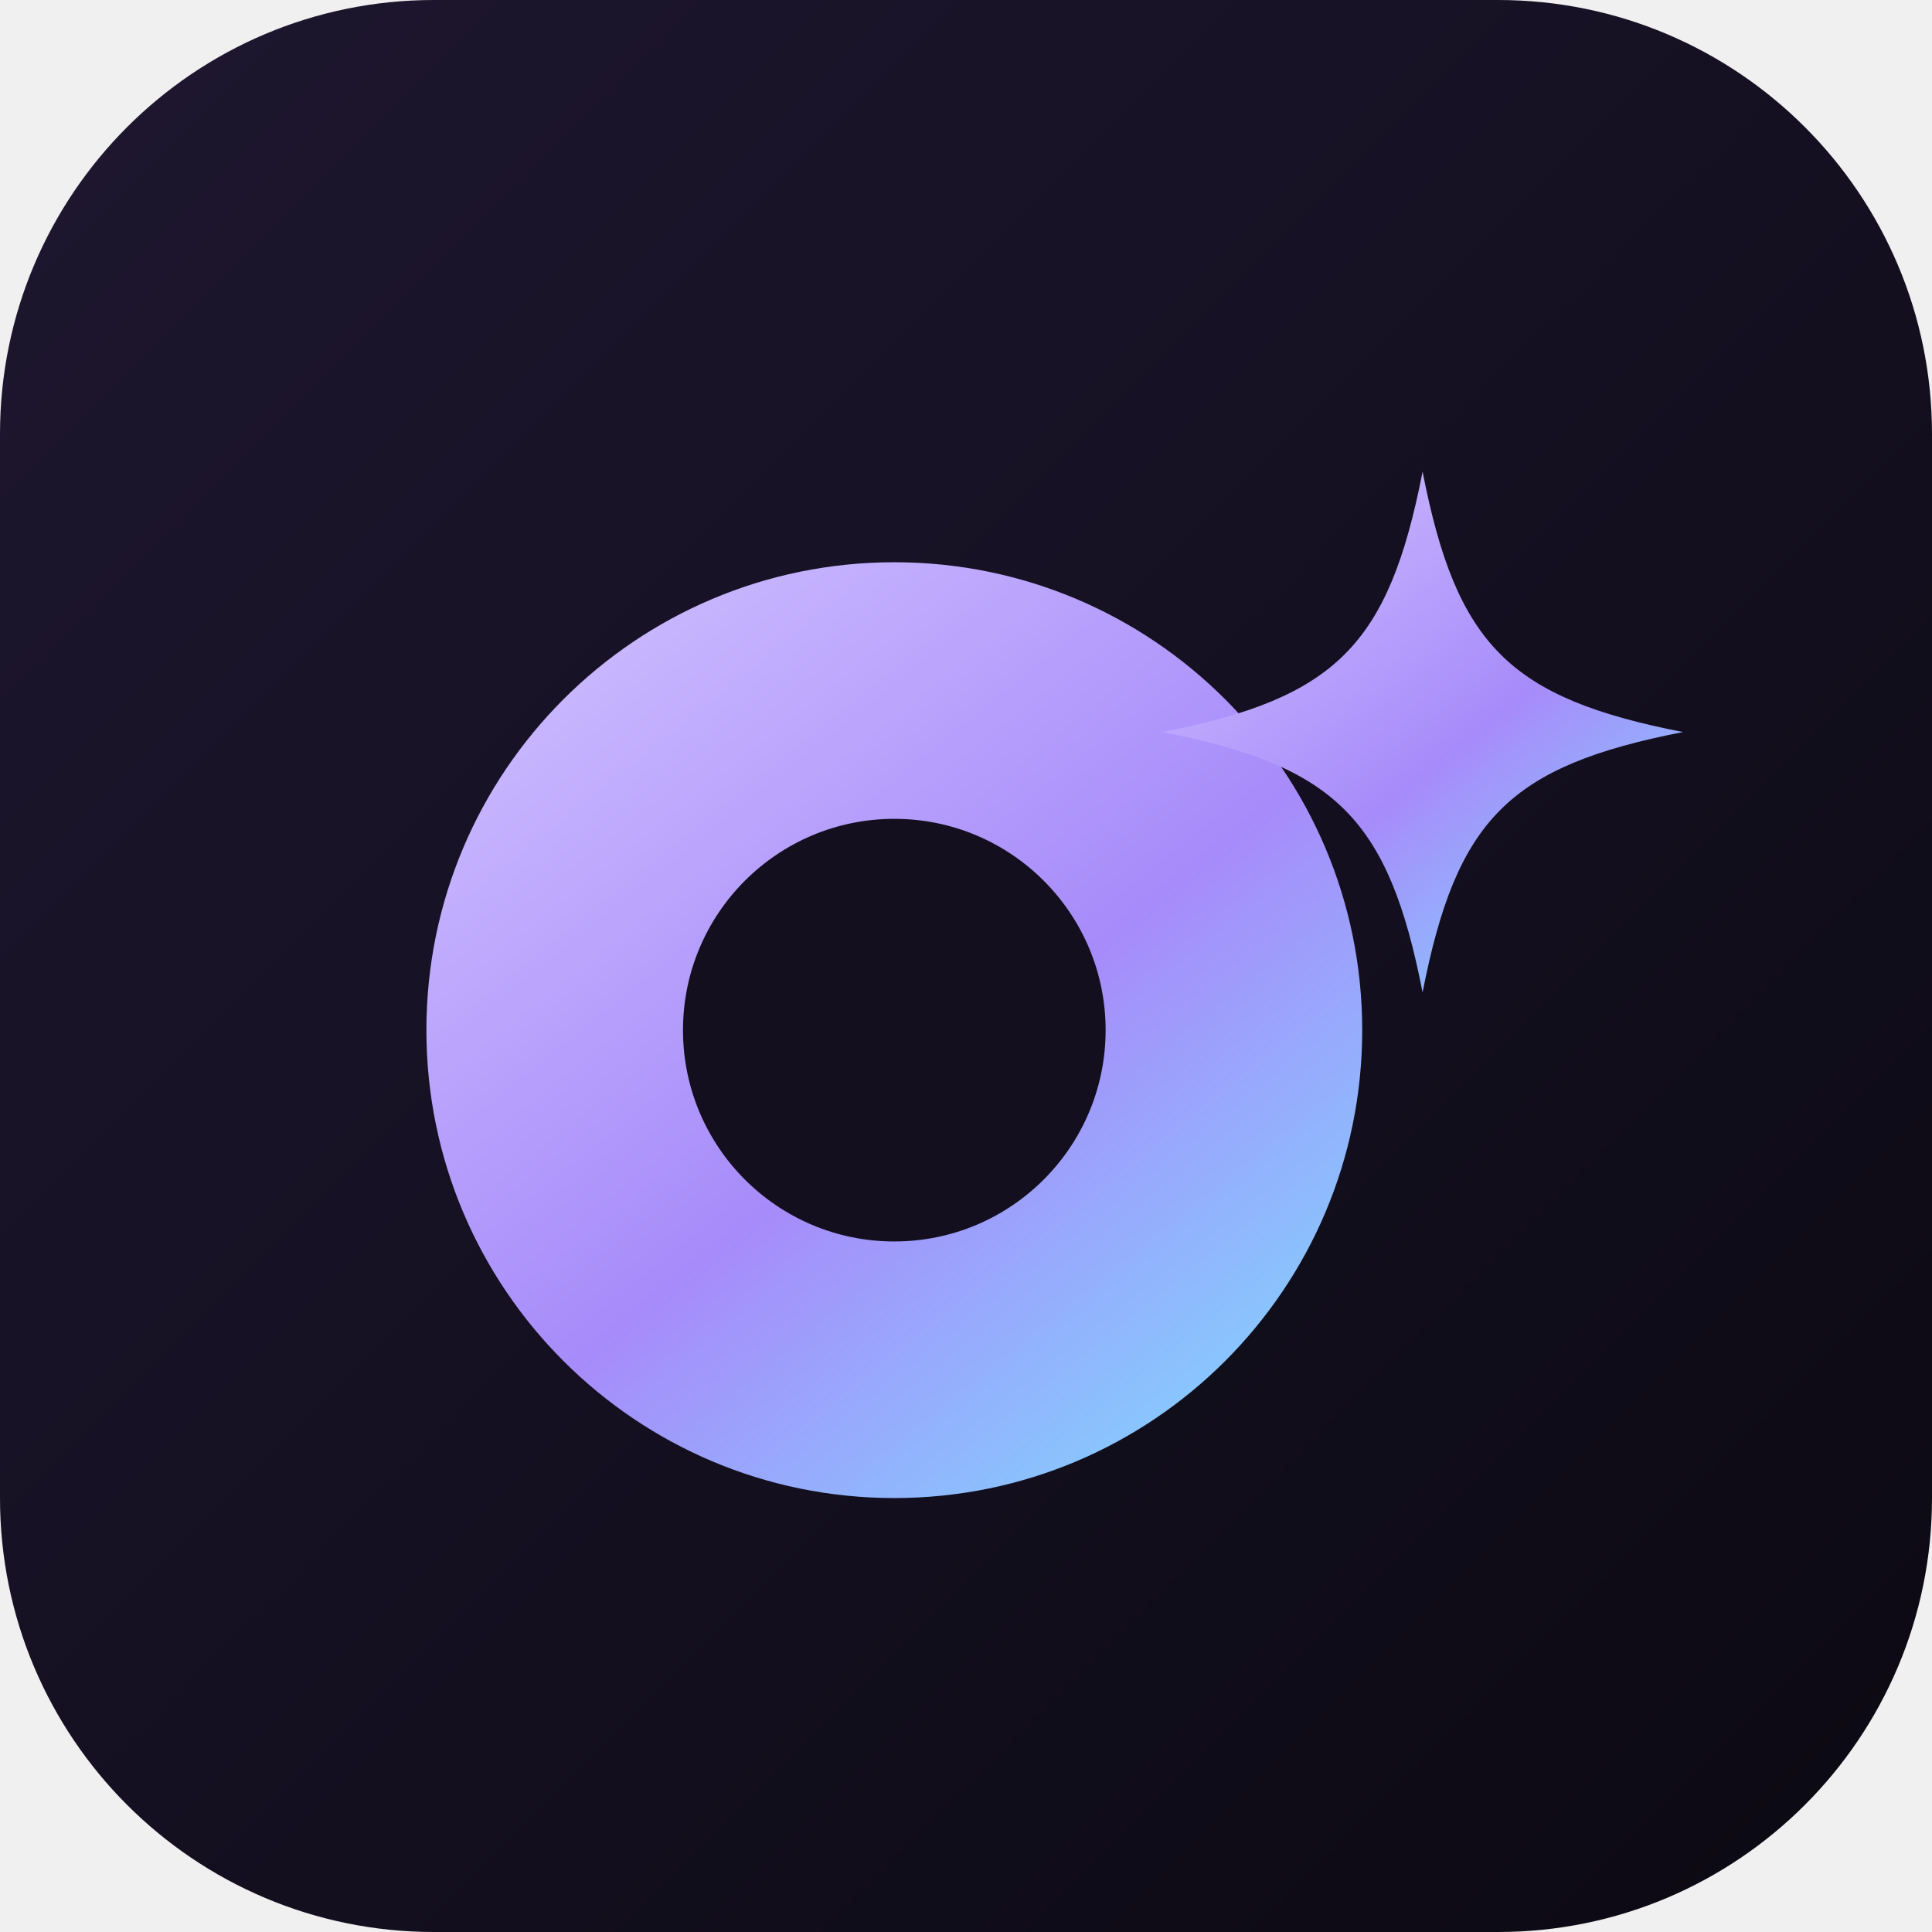
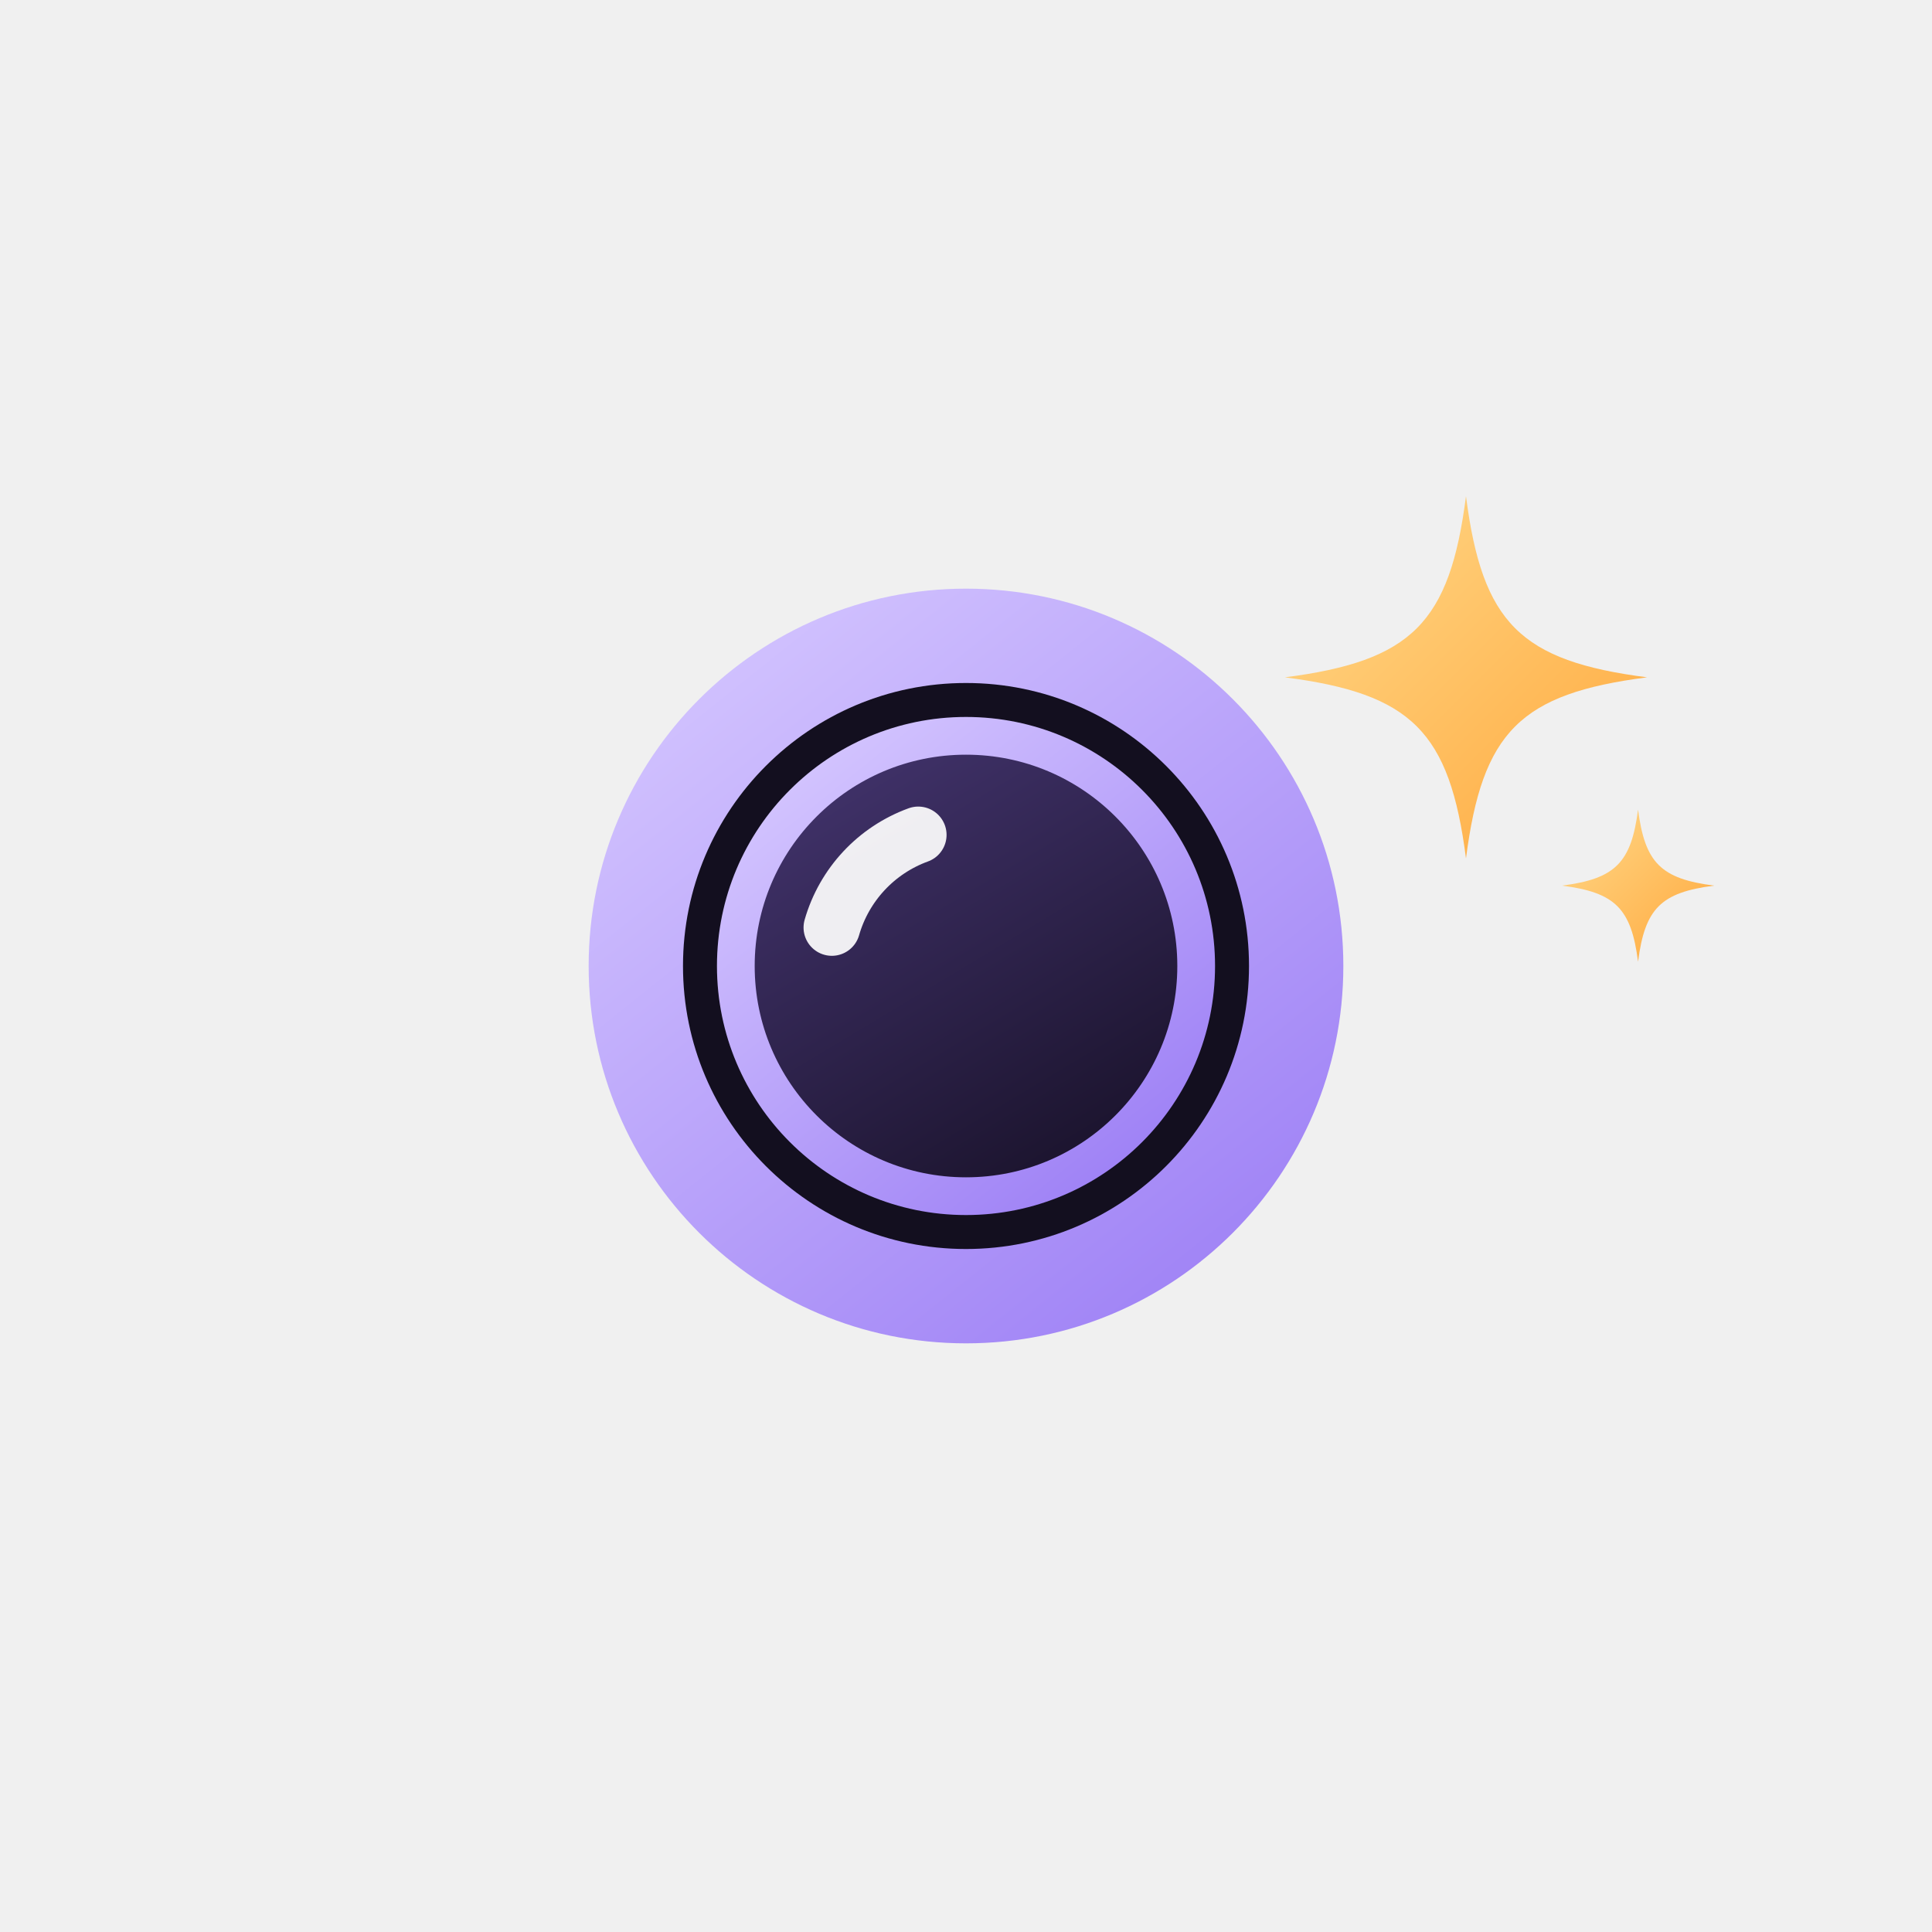
<svg xmlns="http://www.w3.org/2000/svg" viewBox="0 0 1024 1024">
  <defs>
-     <linearGradient id="b" x1="0" y1="0" x2="1" y2="1">
+     <linearGradient id="bg" x1="0" y1="0" x2="1" y2="1">
      <stop offset="0" stop-color="#1E1730" />
      <stop offset="1" stop-color="#0B0912" />
    </linearGradient>
-     <linearGradient id="l" x1="0.1" y1="0" x2="0.9" y2="1">
-       <stop offset="0" stop-color="#CFC0FF" />
-       <stop offset="0.55" stop-color="#A78BFA" />
-       <stop offset="1" stop-color="#7FD8FF" />
+     <linearGradient id="lav" x1="0.1" y1="0" x2="0.9" y2="1">
+       <stop offset="0" stop-color="#D6C8FF" />
+       <stop offset="1" stop-color="#9B7DF5" />
+     </linearGradient>
+     <linearGradient id="glass" x1="0.2" y1="0" x2="0.8" y2="1">
+       <stop offset="0" stop-color="#43346E" />
+       <stop offset="1" stop-color="#181128" />
+     </linearGradient>
+     <linearGradient id="gold" x1="0" y1="0" x2="1" y2="1">
+       <stop offset="0" stop-color="#FFD98A" />
+       <stop offset="1" stop-color="#FFA83C" />
    </linearGradient>
  </defs>
-   <rect width="1024" height="1024" rx="230" fill="url(#b)" />
-   <circle cx="474" cy="546" r="248" fill="url(#l)" />
-   <circle cx="474" cy="546" r="112" fill="#130F1F" />
-   <path d="M754 250 C 772 342, 800 370, 892 388 C 800 406, 772 434, 754 526 C 736 434, 708 406, 616 388 C 708 370, 736 342, 754 250 Z" fill="url(#l)" />
+   <rect rx="230" fill="url(#bg)" />
+   <circle cx="512" cy="512" r="200" fill="url(#lav)" />
+   <circle cx="512" cy="512" r="150" fill="#130F1F" />
+   <circle cx="512" cy="512" r="122" fill="url(#glass)" />
+   <circle cx="512" cy="512" r="122" fill="none" stroke="url(#lav)" stroke-width="20" />
+   <path d="M440.9 491.6 A74 74 0 0 1 486.7 442.5" fill="none" stroke="#FFFFFF" stroke-width="30" stroke-linecap="round" opacity="0.92" />
+   <path d="M777.004 263.0 C 785.644 330.2, 805.804 350.36, 873.004 359.0 C 805.804 367.64, 785.644 387.8, 777.004 455.0 C 768.364 387.8, 748.204 367.64, 681.004 359.0 C 748.204 350.36, 768.364 330.2, 777.004 263.0 Z" fill="url(#gold)" />
+   <path d="M868.204 429.08 C 871.833 457.304, 880.3 465.771, 908.524 469.4 C 880.3 473.029, 871.833 481.496, 868.204 509.72 C 864.575 481.496, 856.108 473.029, 827.884 469.4 C 856.108 465.771, 864.575 457.304, 868.204 429.08 Z" fill="url(#gold)" />
</svg>
